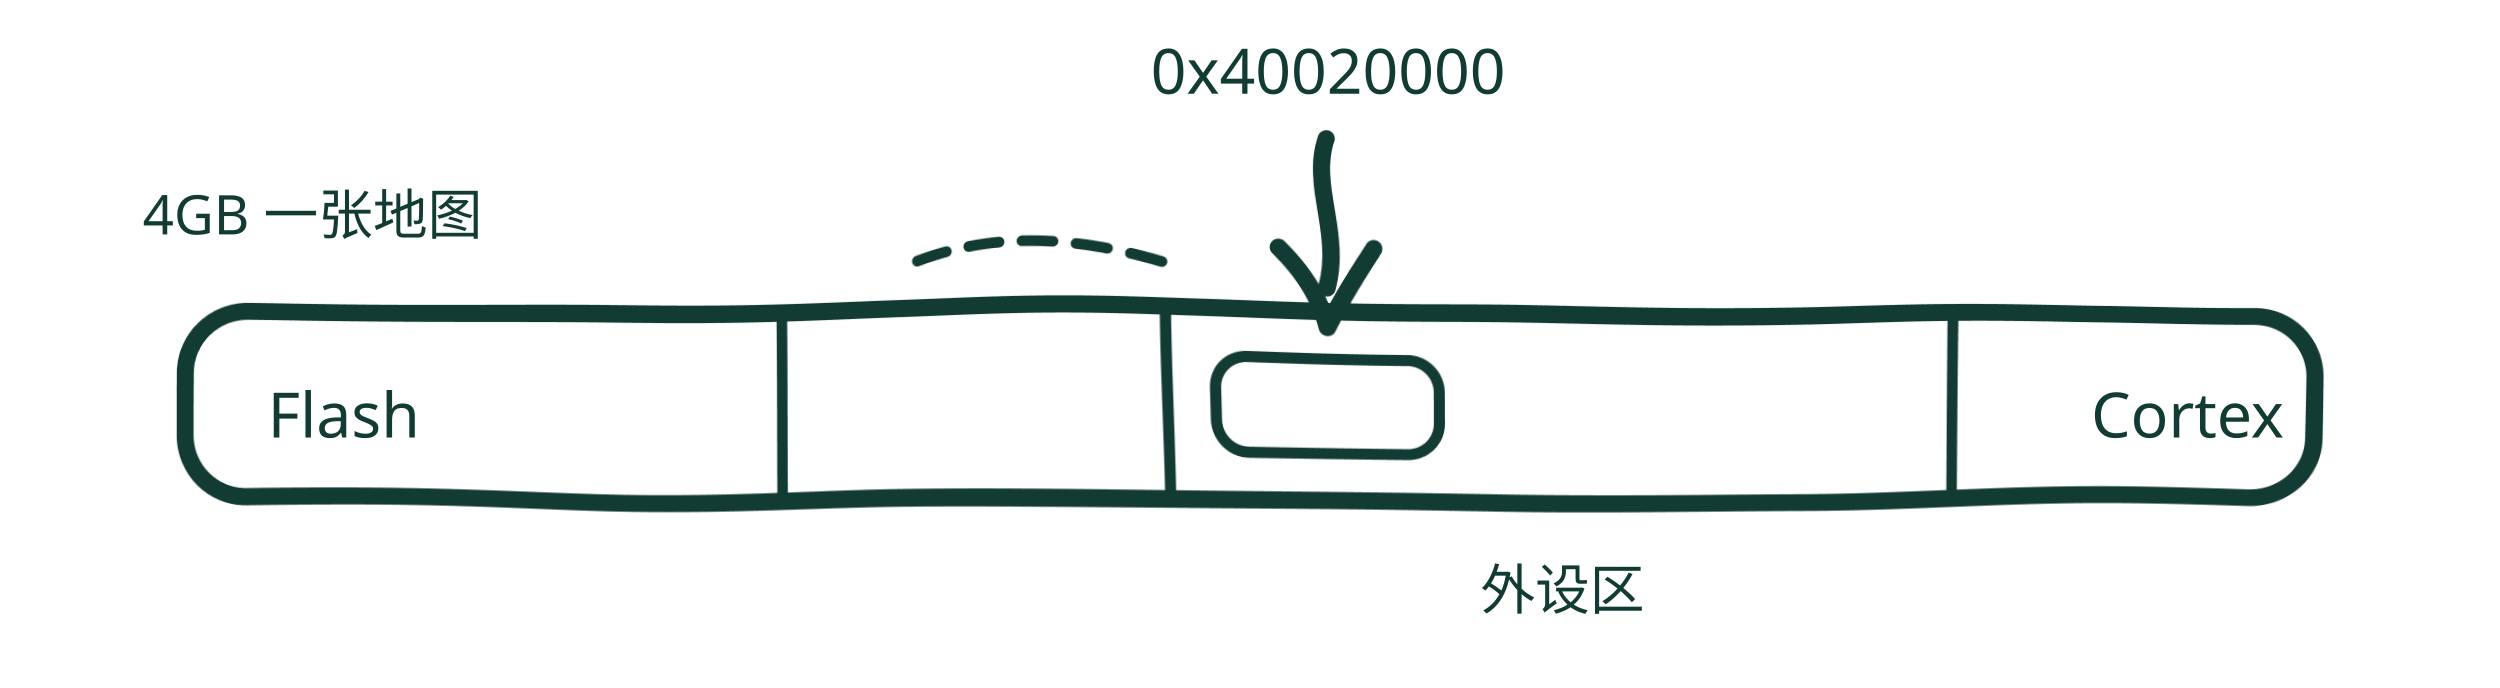
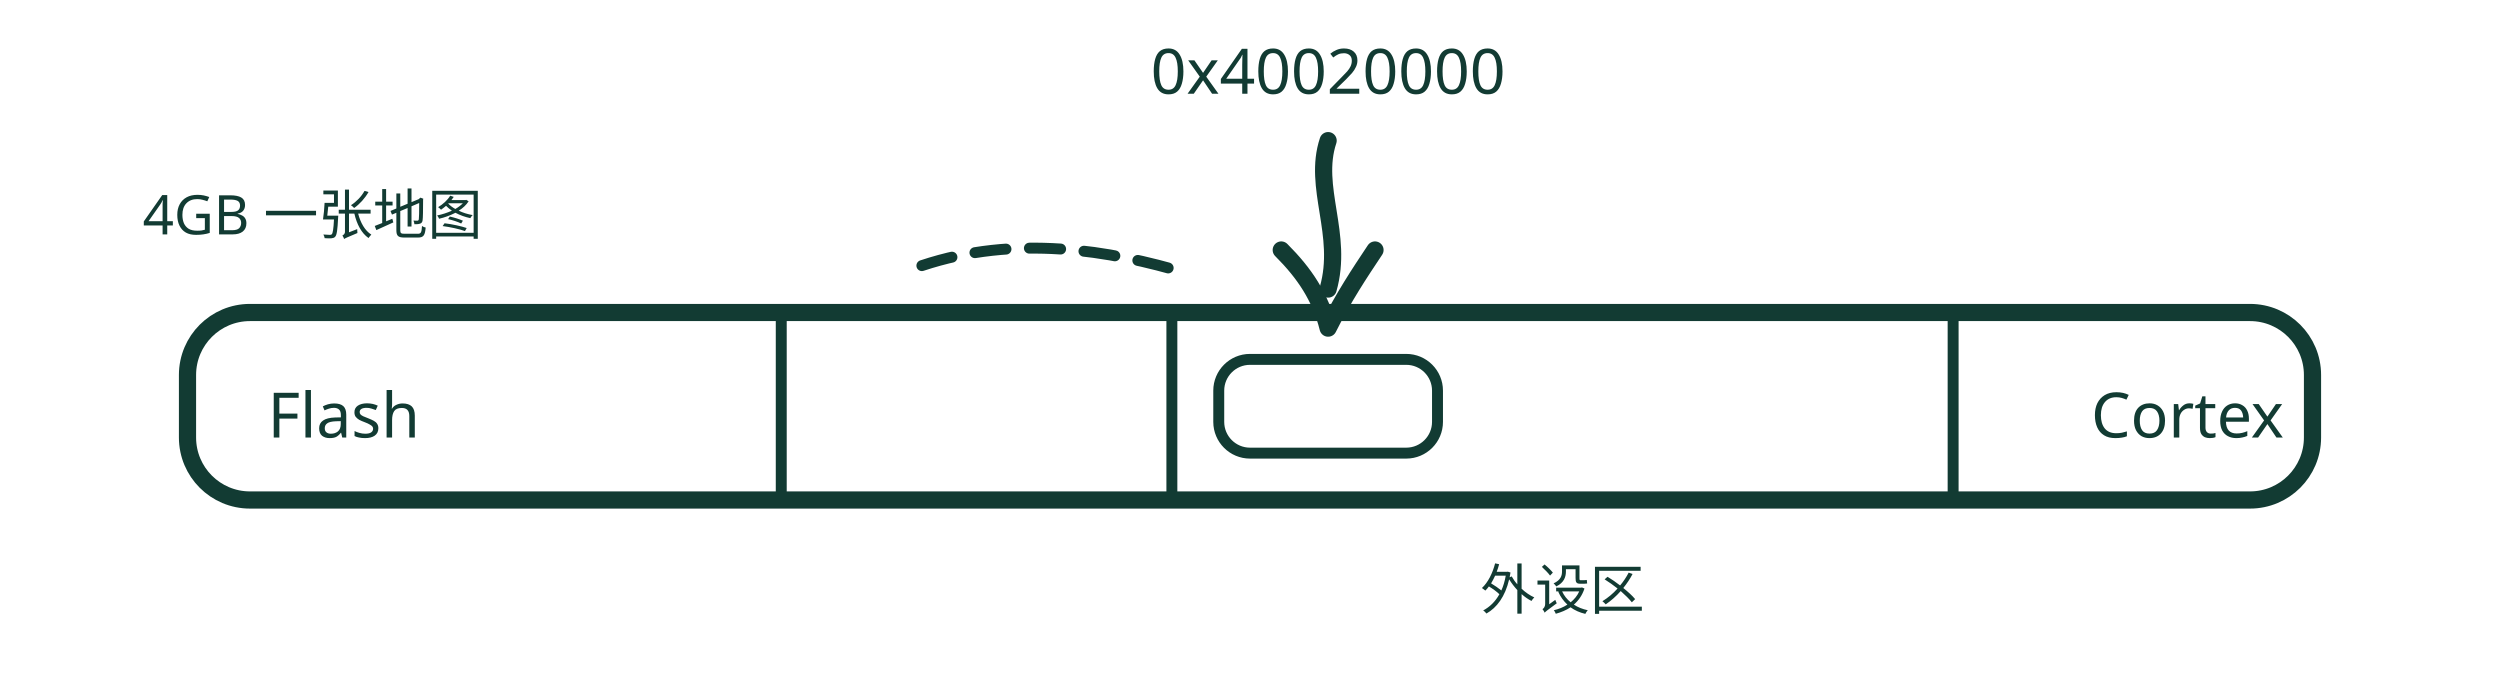
<svg xmlns="http://www.w3.org/2000/svg" viewBox="0 0 320 88" role="img" aria-label="4GB 地址地图上圈出 GPIOA 的门牌 0x40020000" fill="none" stroke="var(--cover-ink, #123b33)" stroke-linecap="round" stroke-linejoin="round">
-   <defs>
-     <filter id="hw-stm32-01-arch" x="-5%" y="-5%" width="110%" height="110%">
-       <feTurbulence type="fractalNoise" baseFrequency="0.013" numOctaves="2" seed="82" result="n" />
-       <feDisplacementMap in="SourceGraphic" in2="n" scale="3.2" />
-     </filter>
-   </defs>
-   <g filter="url(#hw-stm32-01-arch)">
-     <rect x="24" y="40" width="272" height="24" rx="8" stroke-width="2.2" />
-     <path d="M100 40 C 100 43, 100 38, 100 64 M150 40 C 150 43, 150 38, 150 64 M250 40 C 250 43, 250 38, 250 64" stroke-width="1.4" />
-     <rect x="156" y="46" width="28" height="12" rx="4" stroke-width="1.4" />
-     <path d="M170 18 C 168 24, 172 30, 170 37" stroke-width="2.2" />
-     <path d="M164 32 C 167 35, 169 38, 170 42 C 172 38, 174 35, 176 32" stroke-width="2.2" />
-     <path d="M118 34 C 130 30, 142 32, 152 35" stroke-width="1.4" stroke-dasharray="4 3" />
-   </g>
+   <rect x="24" y="40" width="272" height="24" rx="8" stroke-width="2.2" />
+   <path d="M100 40 C 100 43, 100 38, 100 64 M150 40 C 150 43, 150 38, 150 64 M250 40 C 250 43, 250 38, 250 64" stroke-width="1.4" />
+   <rect x="156" y="46" width="28" height="12" rx="4" stroke-width="1.4" />
+   <path d="M170 18 C 168 24, 172 30, 170 37" stroke-width="2.2" />
+   <path d="M164 32 C 167 35, 169 38, 170 42 C 172 38, 174 35, 176 32" stroke-width="2.2" />
+   <path d="M118 34 C 130 30, 142 32, 152 35" stroke-width="1.4" stroke-dasharray="4 3" />
  <text x="170" y="12" font-size="8" font-family="sans-serif" fill="var(--cover-ink, #123b33)" stroke="none" text-anchor="middle">0x40020000</text>
  <text x="200" y="78" font-size="7" font-family="sans-serif" fill="var(--cover-ink, #123b33)" stroke="none" text-anchor="middle">外设区</text>
  <text x="40" y="30" font-size="7" font-family="sans-serif" fill="var(--cover-ink, #123b33)" stroke="none" text-anchor="middle">4GB 一张地图</text>
  <text x="44" y="56" font-size="8" font-family="sans-serif" fill="var(--cover-ink, #123b33)" stroke="none" text-anchor="middle">Flash</text>
  <text x="280" y="56" font-size="8" font-family="sans-serif" fill="var(--cover-ink, #123b33)" stroke="none" text-anchor="middle">Cortex</text>
</svg>
